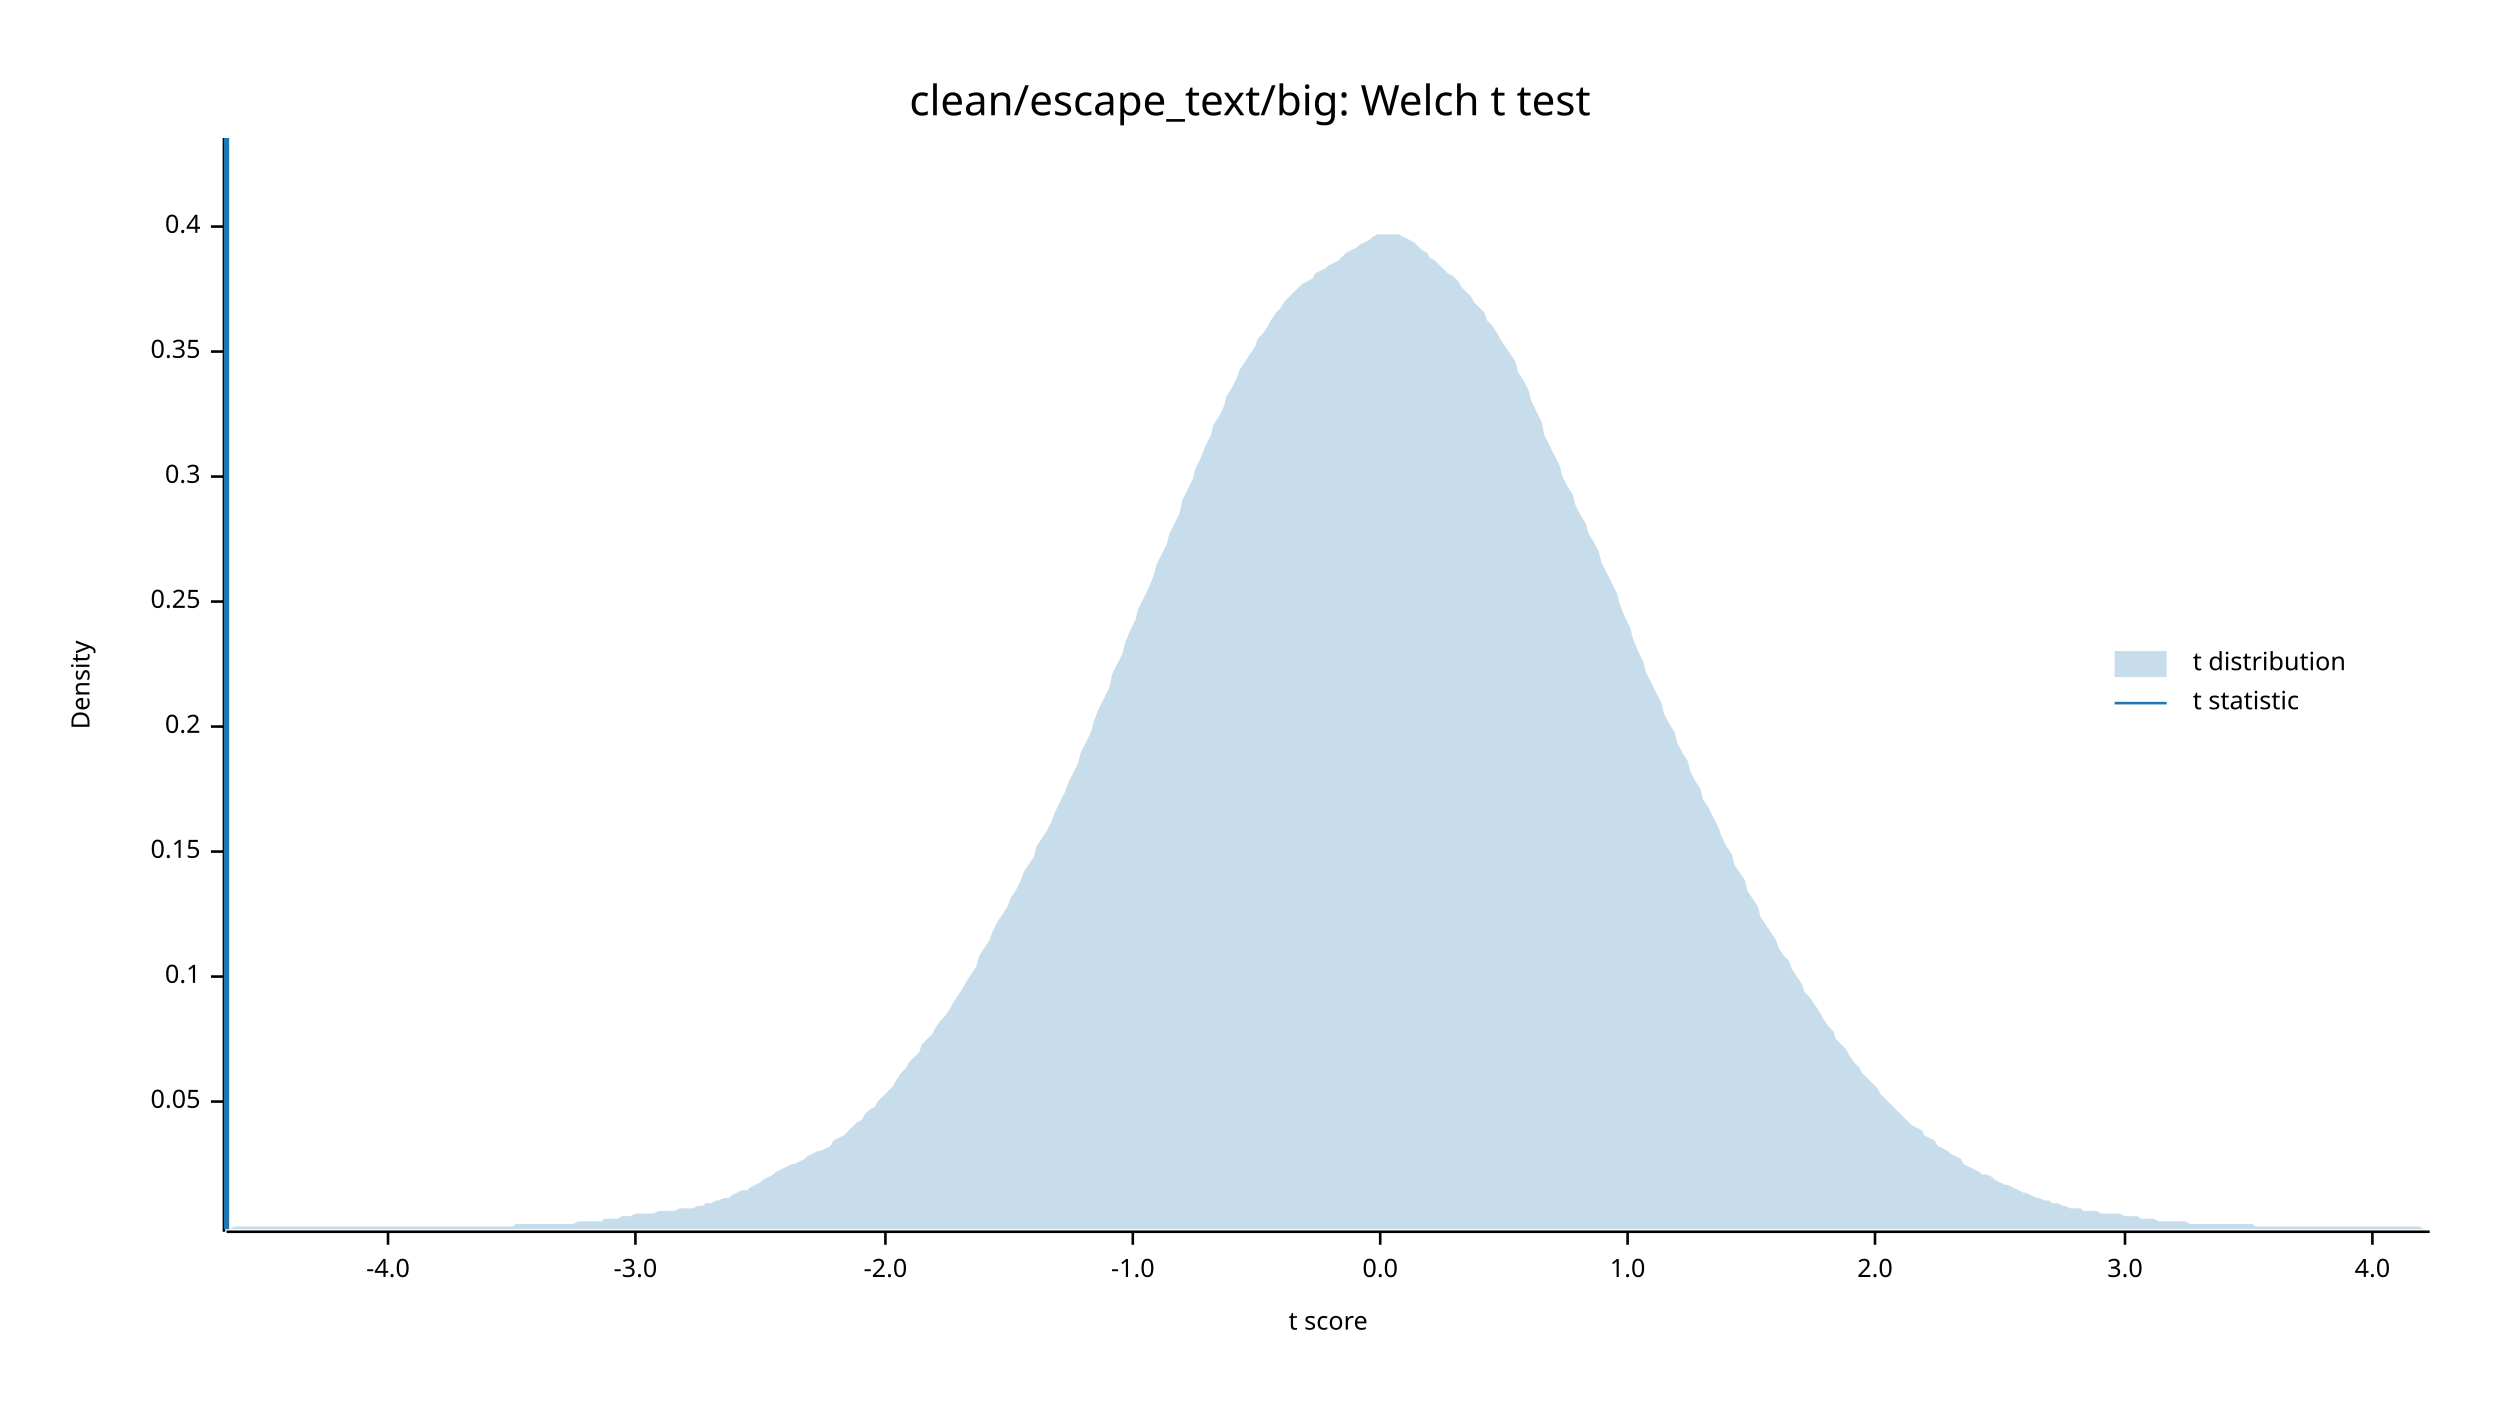
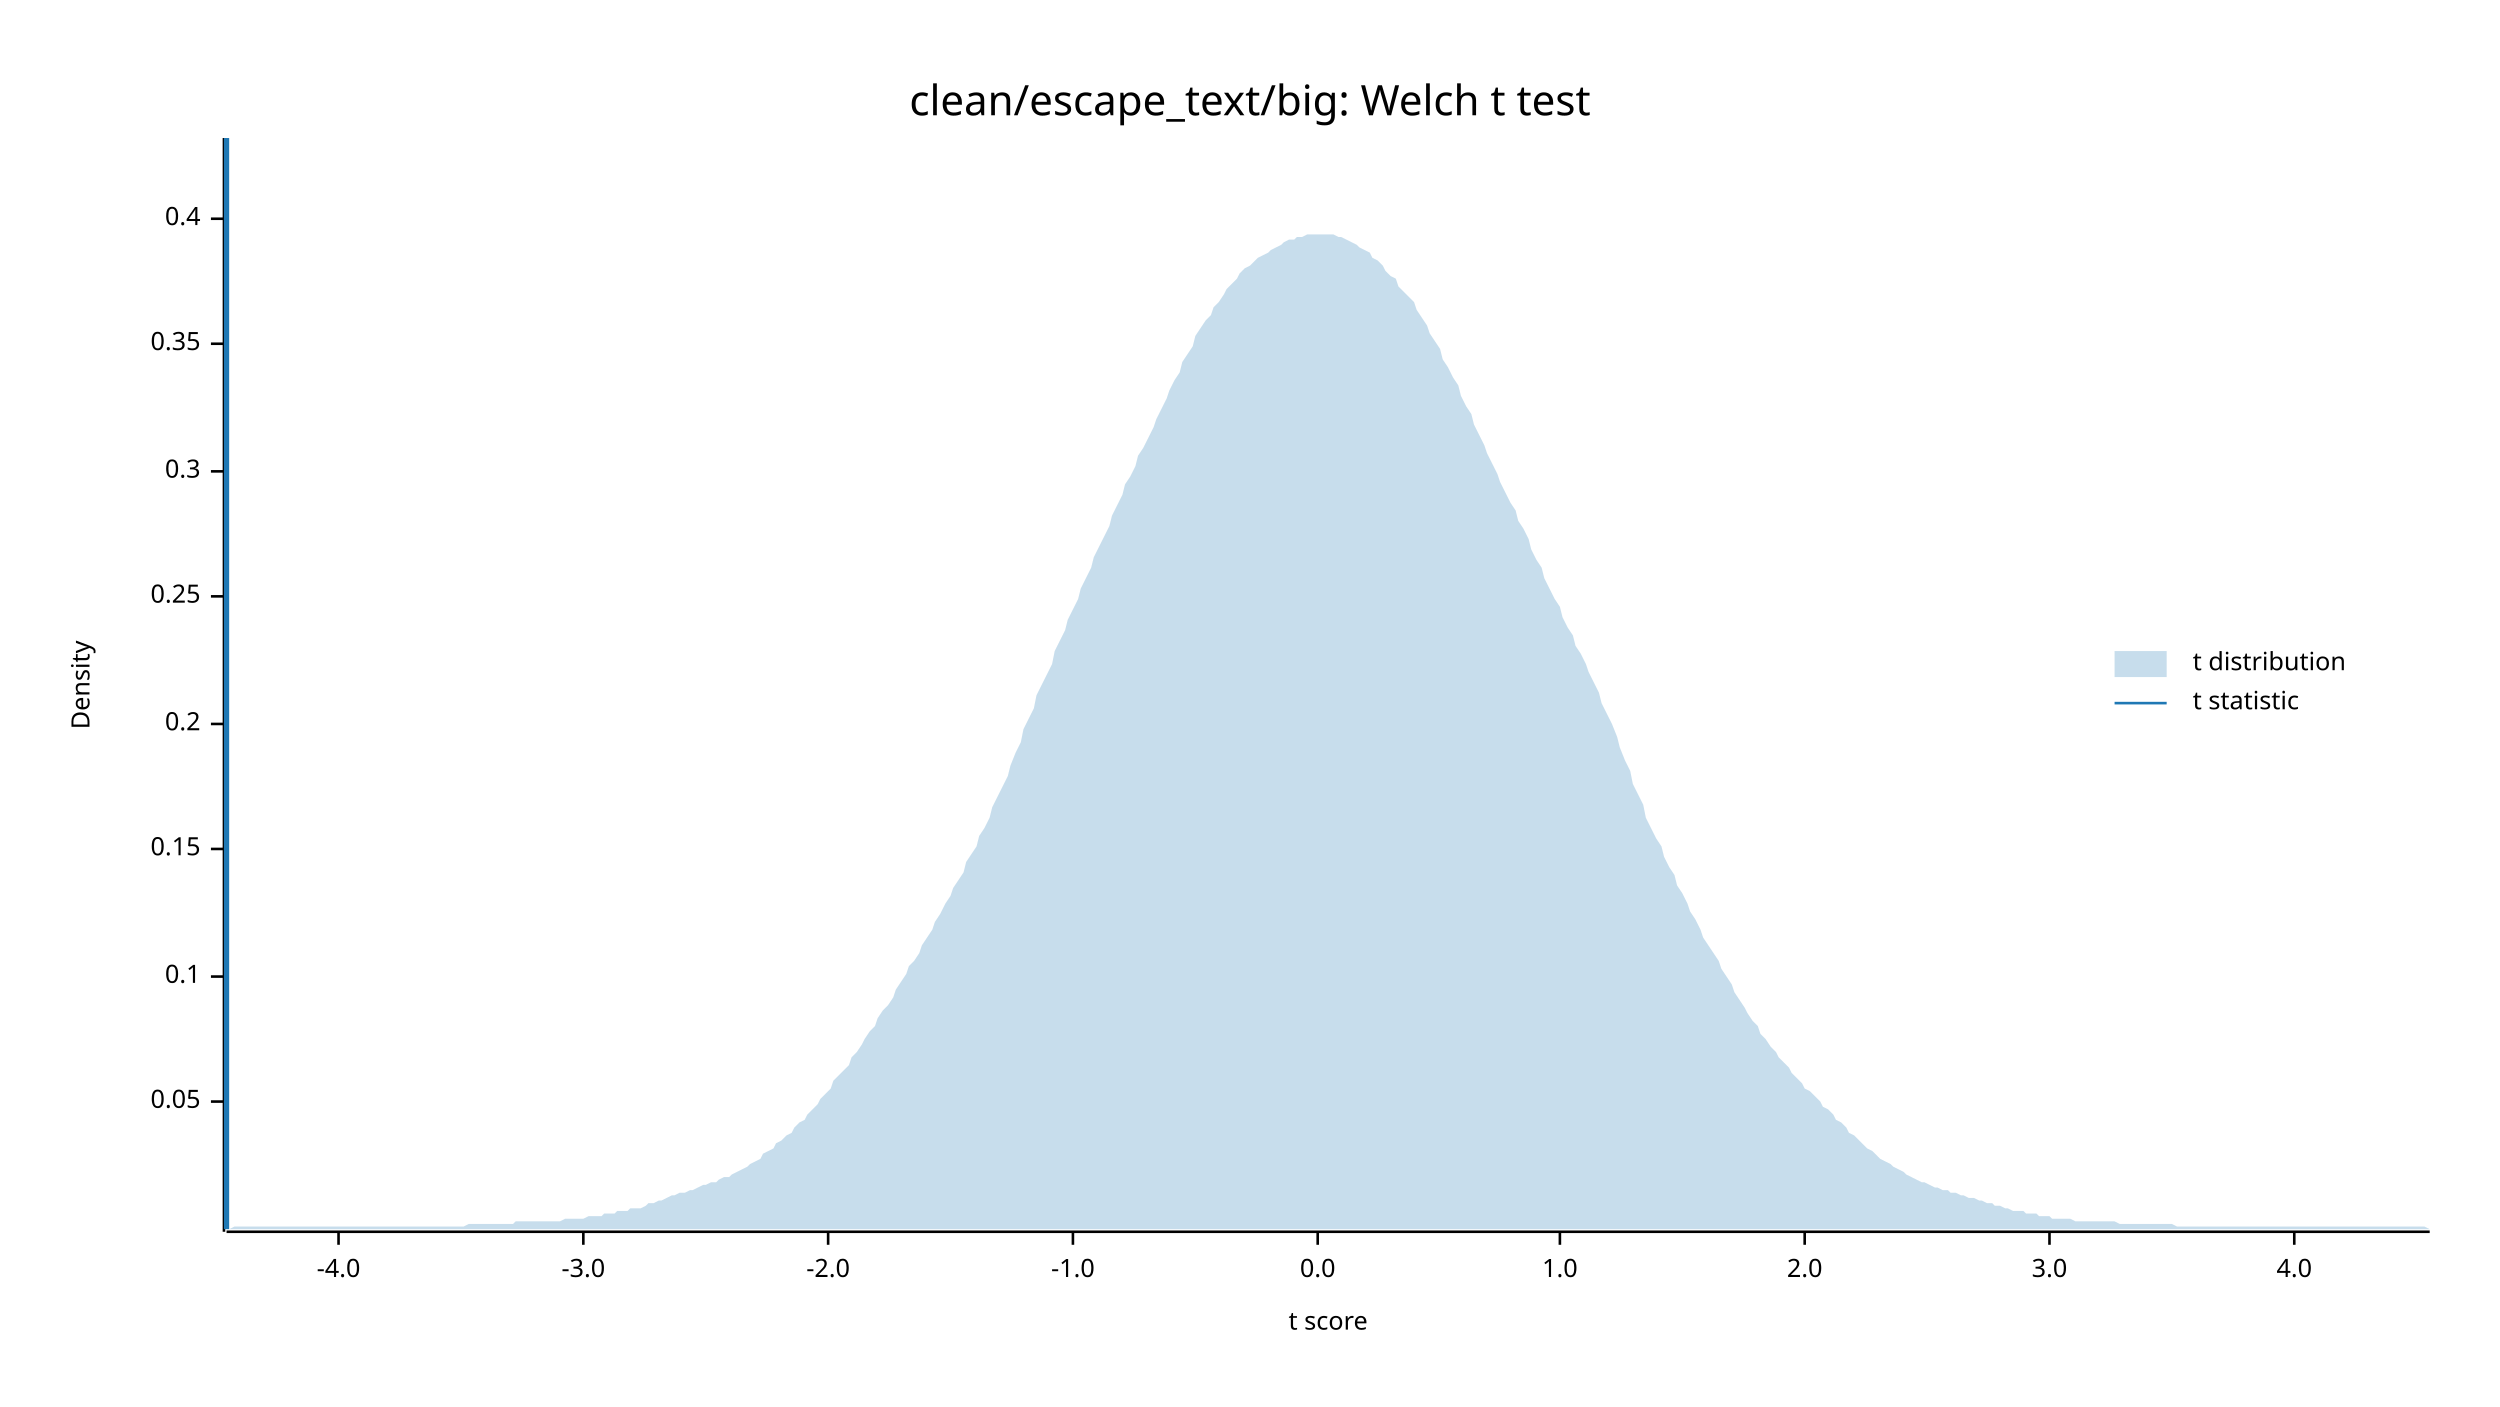
<svg xmlns="http://www.w3.org/2000/svg" width="960" height="540" viewBox="0 0 960 540">
  <text x="480" y="32" dy="0.76em" text-anchor="middle" font-family="sans-serif" font-size="16.129" opacity="1" fill="#000000">
clean/escape_text/big: Welch t test
</text>
  <text x="27" y="263" dy="0.76em" text-anchor="middle" font-family="sans-serif" font-size="9.677" opacity="1" fill="#000000" transform="rotate(270, 27, 263)">
Density
</text>
  <text x="510" y="513" dy="-0.5ex" text-anchor="middle" font-family="sans-serif" font-size="9.677" opacity="1" fill="#000000">
t score
</text>
  <polyline fill="none" opacity="1" stroke="#000000" stroke-width="1" points="86,53 86,473 " />
  <text x="77" y="423" dy="0.5ex" text-anchor="end" font-family="sans-serif" font-size="9.677" opacity="1" fill="#000000">
0.05
</text>
  <polyline fill="none" opacity="1" stroke="#000000" stroke-width="1" points="81,423 86,423 " />
  <text x="77" y="375" dy="0.5ex" text-anchor="end" font-family="sans-serif" font-size="9.677" opacity="1" fill="#000000">
0.1
</text>
  <polyline fill="none" opacity="1" stroke="#000000" stroke-width="1" points="81,375 86,375 " />
-   <text x="77" y="327" dy="0.5ex" text-anchor="end" font-family="sans-serif" font-size="9.677" opacity="1" fill="#000000">
+   <text x="77" y="326" dy="0.5ex" text-anchor="end" font-family="sans-serif" font-size="9.677" opacity="1" fill="#000000">
0.15
</text>
-   <polyline fill="none" opacity="1" stroke="#000000" stroke-width="1" points="81,327 86,327 " />
-   <text x="77" y="279" dy="0.5ex" text-anchor="end" font-family="sans-serif" font-size="9.677" opacity="1" fill="#000000">
+   <polyline fill="none" opacity="1" stroke="#000000" stroke-width="1" points="81,326 86,326 " />
+   <text x="77" y="278" dy="0.5ex" text-anchor="end" font-family="sans-serif" font-size="9.677" opacity="1" fill="#000000">
0.2
</text>
-   <polyline fill="none" opacity="1" stroke="#000000" stroke-width="1" points="81,279 86,279 " />
-   <text x="77" y="231" dy="0.5ex" text-anchor="end" font-family="sans-serif" font-size="9.677" opacity="1" fill="#000000">
+   <polyline fill="none" opacity="1" stroke="#000000" stroke-width="1" points="81,278 86,278 " />
+   <text x="77" y="229" dy="0.5ex" text-anchor="end" font-family="sans-serif" font-size="9.677" opacity="1" fill="#000000">
0.25
</text>
-   <polyline fill="none" opacity="1" stroke="#000000" stroke-width="1" points="81,231 86,231 " />
-   <text x="77" y="183" dy="0.5ex" text-anchor="end" font-family="sans-serif" font-size="9.677" opacity="1" fill="#000000">
+   <polyline fill="none" opacity="1" stroke="#000000" stroke-width="1" points="81,229 86,229 " />
+   <text x="77" y="181" dy="0.5ex" text-anchor="end" font-family="sans-serif" font-size="9.677" opacity="1" fill="#000000">
0.3
</text>
-   <polyline fill="none" opacity="1" stroke="#000000" stroke-width="1" points="81,183 86,183 " />
-   <text x="77" y="135" dy="0.5ex" text-anchor="end" font-family="sans-serif" font-size="9.677" opacity="1" fill="#000000">
+   <polyline fill="none" opacity="1" stroke="#000000" stroke-width="1" points="81,181 86,181 " />
+   <text x="77" y="132" dy="0.5ex" text-anchor="end" font-family="sans-serif" font-size="9.677" opacity="1" fill="#000000">
0.35
</text>
-   <polyline fill="none" opacity="1" stroke="#000000" stroke-width="1" points="81,135 86,135 " />
-   <text x="77" y="87" dy="0.5ex" text-anchor="end" font-family="sans-serif" font-size="9.677" opacity="1" fill="#000000">
+   <polyline fill="none" opacity="1" stroke="#000000" stroke-width="1" points="81,132 86,132 " />
+   <text x="77" y="84" dy="0.5ex" text-anchor="end" font-family="sans-serif" font-size="9.677" opacity="1" fill="#000000">
0.4
</text>
-   <polyline fill="none" opacity="1" stroke="#000000" stroke-width="1" points="81,87 86,87 " />
+   <polyline fill="none" opacity="1" stroke="#000000" stroke-width="1" points="81,84 86,84 " />
  <polyline fill="none" opacity="1" stroke="#000000" stroke-width="1" points="87,473 933,473 " />
-   <text x="149" y="483" dy="0.76em" text-anchor="middle" font-family="sans-serif" font-size="9.677" opacity="1" fill="#000000">
+   <text x="130" y="483" dy="0.76em" text-anchor="middle" font-family="sans-serif" font-size="9.677" opacity="1" fill="#000000">
-4.0
</text>
-   <polyline fill="none" opacity="1" stroke="#000000" stroke-width="1" points="149,473 149,478 " />
-   <text x="244" y="483" dy="0.76em" text-anchor="middle" font-family="sans-serif" font-size="9.677" opacity="1" fill="#000000">
+   <polyline fill="none" opacity="1" stroke="#000000" stroke-width="1" points="130,473 130,478 " />
+   <text x="224" y="483" dy="0.76em" text-anchor="middle" font-family="sans-serif" font-size="9.677" opacity="1" fill="#000000">
-3.0
</text>
-   <polyline fill="none" opacity="1" stroke="#000000" stroke-width="1" points="244,473 244,478 " />
-   <text x="340" y="483" dy="0.76em" text-anchor="middle" font-family="sans-serif" font-size="9.677" opacity="1" fill="#000000">
+   <polyline fill="none" opacity="1" stroke="#000000" stroke-width="1" points="224,473 224,478 " />
+   <text x="318" y="483" dy="0.76em" text-anchor="middle" font-family="sans-serif" font-size="9.677" opacity="1" fill="#000000">
-2.0
</text>
-   <polyline fill="none" opacity="1" stroke="#000000" stroke-width="1" points="340,473 340,478 " />
-   <text x="435" y="483" dy="0.76em" text-anchor="middle" font-family="sans-serif" font-size="9.677" opacity="1" fill="#000000">
+   <polyline fill="none" opacity="1" stroke="#000000" stroke-width="1" points="318,473 318,478 " />
+   <text x="412" y="483" dy="0.76em" text-anchor="middle" font-family="sans-serif" font-size="9.677" opacity="1" fill="#000000">
-1.0
</text>
-   <polyline fill="none" opacity="1" stroke="#000000" stroke-width="1" points="435,473 435,478 " />
-   <text x="530" y="483" dy="0.76em" text-anchor="middle" font-family="sans-serif" font-size="9.677" opacity="1" fill="#000000">
+   <polyline fill="none" opacity="1" stroke="#000000" stroke-width="1" points="412,473 412,478 " />
+   <text x="506" y="483" dy="0.76em" text-anchor="middle" font-family="sans-serif" font-size="9.677" opacity="1" fill="#000000">
0.0
</text>
-   <polyline fill="none" opacity="1" stroke="#000000" stroke-width="1" points="530,473 530,478 " />
-   <text x="625" y="483" dy="0.76em" text-anchor="middle" font-family="sans-serif" font-size="9.677" opacity="1" fill="#000000">
+   <polyline fill="none" opacity="1" stroke="#000000" stroke-width="1" points="506,473 506,478 " />
+   <text x="599" y="483" dy="0.76em" text-anchor="middle" font-family="sans-serif" font-size="9.677" opacity="1" fill="#000000">
1.0
</text>
-   <polyline fill="none" opacity="1" stroke="#000000" stroke-width="1" points="625,473 625,478 " />
-   <text x="720" y="483" dy="0.76em" text-anchor="middle" font-family="sans-serif" font-size="9.677" opacity="1" fill="#000000">
+   <polyline fill="none" opacity="1" stroke="#000000" stroke-width="1" points="599,473 599,478 " />
+   <text x="693" y="483" dy="0.76em" text-anchor="middle" font-family="sans-serif" font-size="9.677" opacity="1" fill="#000000">
2.0
</text>
-   <polyline fill="none" opacity="1" stroke="#000000" stroke-width="1" points="720,473 720,478 " />
-   <text x="816" y="483" dy="0.76em" text-anchor="middle" font-family="sans-serif" font-size="9.677" opacity="1" fill="#000000">
+   <polyline fill="none" opacity="1" stroke="#000000" stroke-width="1" points="693,473 693,478 " />
+   <text x="787" y="483" dy="0.76em" text-anchor="middle" font-family="sans-serif" font-size="9.677" opacity="1" fill="#000000">
3.0
</text>
-   <polyline fill="none" opacity="1" stroke="#000000" stroke-width="1" points="816,473 816,478 " />
-   <text x="911" y="483" dy="0.76em" text-anchor="middle" font-family="sans-serif" font-size="9.677" opacity="1" fill="#000000">
+   <polyline fill="none" opacity="1" stroke="#000000" stroke-width="1" points="787,473 787,478 " />
+   <text x="881" y="483" dy="0.76em" text-anchor="middle" font-family="sans-serif" font-size="9.677" opacity="1" fill="#000000">
4.0
</text>
-   <polyline fill="none" opacity="1" stroke="#000000" stroke-width="1" points="911,473 911,478 " />
-   <polygon opacity="0.25" fill="#1F78B4" points="87,472 88,472 90,471 92,471 93,471 95,471 97,471 98,471 100,471 102,471 103,471 105,471 107,471 109,471 110,471 112,471 114,471 115,471 117,471 119,471 120,471 122,471 124,471 125,471 127,471 129,471 131,471 132,471 134,471 136,471 137,471 139,471 141,471 142,471 144,471 146,471 148,471 149,471 151,471 153,471 154,471 156,471 158,471 159,471 161,471 163,471 164,471 166,471 168,471 170,471 171,471 173,471 175,471 176,471 178,471 180,471 181,471 183,471 185,471 187,471 188,471 190,471 192,471 193,471 195,471 197,471 198,470 200,470 202,470 203,470 205,470 207,470 209,470 210,470 212,470 214,470 215,470 217,470 219,470 220,470 222,469 224,469 226,469 227,469 229,469 231,469 232,468 234,468 236,468 237,468 239,467 241,467 242,467 244,466 246,466 248,466 249,466 251,466 253,465 254,465 256,465 258,465 259,465 261,464 263,464 265,464 266,464 268,463 270,463 271,462 273,462 275,461 276,461 278,460 280,460 281,459 283,458 285,457 287,457 288,456 290,455 292,454 293,453 295,452 297,451 298,450 300,449 302,448 304,447 305,447 307,446 309,445 310,444 312,443 314,442 315,442 317,441 319,440 320,438 322,437 324,436 326,434 327,433 329,431 331,430 332,428 334,426 336,425 337,423 339,421 341,419 343,417 344,415 346,412 348,410 349,408 351,406 353,404 354,401 356,399 358,397 359,395 361,392 363,390 365,387 366,385 368,382 370,379 371,377 373,374 375,371 376,367 378,364 380,361 381,358 383,354 385,351 387,348 388,345 390,342 392,338 393,335 395,332 397,329 398,325 400,322 402,319 404,315 405,312 407,308 409,304 410,301 412,297 414,293 415,289 417,285 419,281 420,277 422,272 424,268 426,264 427,259 429,255 431,251 432,247 434,242 436,238 437,234 439,230 441,226 443,221 444,217 446,213 448,209 449,205 451,201 453,197 454,192 456,188 458,184 459,180 461,176 463,171 465,167 466,163 468,160 470,156 471,152 473,149 475,145 476,142 478,139 480,136 482,133 483,130 485,128 487,125 488,123 490,120 492,118 493,116 495,114 497,112 498,111 500,109 502,108 504,107 505,105 507,104 509,103 510,102 512,101 514,100 515,99 517,97 519,96 521,95 522,94 524,93 526,92 527,91 529,90 531,90 532,90 534,90 536,90 537,90 539,91 541,92 543,93 544,94 546,96 548,97 549,99 551,100 553,102 554,103 556,105 558,106 560,108 561,110 563,112 565,114 566,116 568,118 570,120 571,123 573,125 575,128 576,130 578,133 580,136 582,139 583,143 585,146 587,150 588,154 590,158 592,162 593,167 595,171 597,175 599,179 600,183 602,187 604,190 605,194 607,198 609,201 610,205 612,208 614,212 615,216 617,220 619,224 621,228 622,232 624,237 626,241 627,245 629,250 631,254 632,258 634,262 636,266 638,270 639,274 641,278 643,281 644,285 646,289 648,292 649,296 651,300 653,303 654,307 656,310 658,314 660,318 661,321 663,325 665,328 666,332 668,335 670,338 671,342 673,345 675,348 676,352 678,355 680,358 682,361 683,364 685,367 687,369 688,372 690,375 692,378 693,381 695,383 697,386 699,389 700,391 702,394 704,396 705,399 707,401 709,403 710,405 712,408 714,410 715,412 717,414 719,416 721,418 722,420 724,422 726,424 727,425 729,427 731,429 732,430 734,432 736,433 738,434 739,436 741,437 743,438 744,440 746,441 748,442 749,443 751,444 753,445 754,447 756,448 758,449 760,450 761,451 763,451 765,452 766,453 768,454 770,455 771,455 773,456 775,457 777,458 778,458 780,459 782,460 783,460 785,461 787,461 788,462 790,462 792,463 793,463 795,464 797,464 799,464 800,465 802,465 804,465 805,465 807,466 809,466 810,466 812,466 814,466 816,467 817,467 819,467 821,467 822,468 824,468 826,468 827,468 829,469 831,469 832,469 834,469 836,469 838,469 839,469 841,470 843,470 844,470 846,470 848,470 849,470 851,470 853,470 855,470 856,470 858,470 860,470 861,470 863,470 865,470 866,471 868,471 870,471 871,471 873,471 875,471 877,471 878,471 880,471 882,471 883,471 885,471 887,471 888,471 890,471 892,471 894,471 895,471 897,471 899,471 900,471 902,471 904,471 905,471 907,471 909,471 910,471 912,471 914,471 916,471 917,471 919,471 921,471 922,471 924,471 926,471 927,471 929,471 931,472 933,472 933,472 87,472 " />
+   <polyline fill="none" opacity="1" stroke="#000000" stroke-width="1" points="881,473 881,478 " />
+   <polygon opacity="0.25" fill="#1F78B4" points="87,472 88,472 90,471 92,471 93,471 95,471 97,471 98,471 100,471 102,471 103,471 105,471 107,471 109,471 110,471 112,471 114,471 115,471 117,471 119,471 120,471 122,471 124,471 125,471 127,471 129,471 131,471 132,471 134,471 136,471 137,471 139,471 141,471 142,471 144,471 146,471 148,471 149,471 151,471 153,471 154,471 156,471 158,471 159,471 161,471 163,471 164,471 166,471 168,471 170,471 171,471 173,471 175,471 176,471 178,471 180,470 181,470 183,470 185,470 187,470 188,470 190,470 192,470 193,470 195,470 197,470 198,469 200,469 202,469 203,469 205,469 207,469 209,469 210,469 212,469 214,469 215,469 217,468 219,468 220,468 222,468 224,468 226,467 227,467 229,467 231,467 232,466 234,466 236,466 237,465 239,465 241,465 242,464 244,464 246,464 248,463 249,462 251,462 253,461 254,461 256,460 258,459 259,459 261,458 263,458 265,457 266,457 268,456 270,455 271,455 273,454 275,454 276,453 278,452 280,452 281,451 283,450 285,449 287,448 288,447 290,446 292,445 293,443 295,442 297,441 298,439 300,438 302,436 304,435 305,433 307,431 309,430 310,428 312,426 314,424 315,422 317,420 319,418 320,415 322,413 324,411 326,409 327,406 329,404 331,401 332,399 334,396 336,394 337,391 339,388 341,386 343,383 344,380 346,377 348,374 349,371 351,369 353,366 354,363 356,360 358,357 359,354 361,351 363,347 365,344 366,341 368,338 370,335 371,331 373,328 375,325 376,321 378,318 380,314 381,310 383,306 385,302 387,298 388,294 390,289 392,285 393,280 395,276 397,272 398,267 400,263 402,259 404,255 405,250 407,246 409,242 410,238 412,234 414,230 415,226 417,222 419,218 420,214 422,210 424,206 426,202 427,198 429,194 431,190 432,186 434,183 436,179 437,175 439,172 441,168 443,164 444,161 446,157 448,153 449,150 451,146 453,143 454,139 456,136 458,133 459,129 461,126 463,123 465,121 466,118 468,116 470,113 471,111 473,109 475,107 476,105 478,103 480,102 482,100 483,99 485,98 487,97 488,96 490,95 492,94 493,93 495,92 497,92 498,91 500,91 502,90 504,90 505,90 507,90 509,90 510,90 512,90 514,91 515,91 517,92 519,93 521,94 522,95 524,96 526,97 527,99 529,100 531,102 532,104 534,106 536,107 537,110 539,112 541,114 543,116 544,119 546,122 548,125 549,128 551,131 553,134 554,138 556,141 558,145 560,148 561,152 563,156 565,159 566,163 568,167 570,171 571,174 573,178 575,182 576,185 578,189 580,193 582,196 583,200 585,203 587,207 588,211 590,215 592,218 593,222 595,226 597,230 599,233 600,237 602,241 604,244 605,248 607,251 609,255 610,258 612,262 614,266 615,270 617,274 619,278 621,283 622,287 624,292 626,296 627,301 629,305 631,309 632,314 634,318 636,322 638,325 639,329 641,333 643,336 644,340 646,343 648,347 649,350 651,353 653,357 654,360 656,363 658,366 660,369 661,372 663,375 665,378 666,381 668,384 670,387 671,389 673,392 675,394 676,397 678,399 680,402 682,404 683,406 685,408 687,410 688,412 690,414 692,416 693,418 695,419 697,421 699,423 700,425 702,426 704,428 705,430 707,431 709,433 710,435 712,436 714,438 715,439 717,441 719,442 721,444 722,445 724,446 726,447 727,448 729,449 731,450 732,451 734,452 736,453 738,454 739,454 741,455 743,456 744,456 746,457 748,457 749,458 751,458 753,459 754,459 756,460 758,460 760,461 761,461 763,462 765,462 766,463 768,463 770,464 771,464 773,465 775,465 777,465 778,466 780,466 782,466 783,467 785,467 787,467 788,468 790,468 792,468 793,468 795,468 797,469 799,469 800,469 802,469 804,469 805,469 807,469 809,469 810,469 812,469 814,470 816,470 817,470 819,470 821,470 822,470 824,470 826,470 827,470 829,470 831,470 832,470 834,470 836,471 838,471 839,471 841,471 843,471 844,471 846,471 848,471 849,471 851,471 853,471 855,471 856,471 858,471 860,471 861,471 863,471 865,471 866,471 868,471 870,471 871,471 873,471 875,471 877,471 878,471 880,471 882,471 883,471 885,471 887,471 888,471 890,471 892,471 894,471 895,471 897,471 899,471 900,471 902,471 904,471 905,471 907,471 909,471 910,471 912,471 914,471 916,471 917,471 919,471 921,471 922,471 924,471 926,471 927,471 929,471 931,471 933,472 933,472 87,472 " />
  <polyline fill="none" opacity="1" stroke="#1F78B4" stroke-width="2" points="87,472 87,53 " />
  <text x="842" y="250" dy="0.76em" text-anchor="start" font-family="sans-serif" font-size="9.677" opacity="1" fill="#000000">
t distribution
</text>
  <text x="842" y="265" dy="0.76em" text-anchor="start" font-family="sans-serif" font-size="9.677" opacity="1" fill="#000000">
t statistic
</text>
  <rect x="812" y="250" width="20" height="10" opacity="0.25" fill="#1F78B4" stroke="none" />
  <polyline fill="none" opacity="1" stroke="#1F78B4" stroke-width="1" points="812,270 832,270 " />
</svg>
